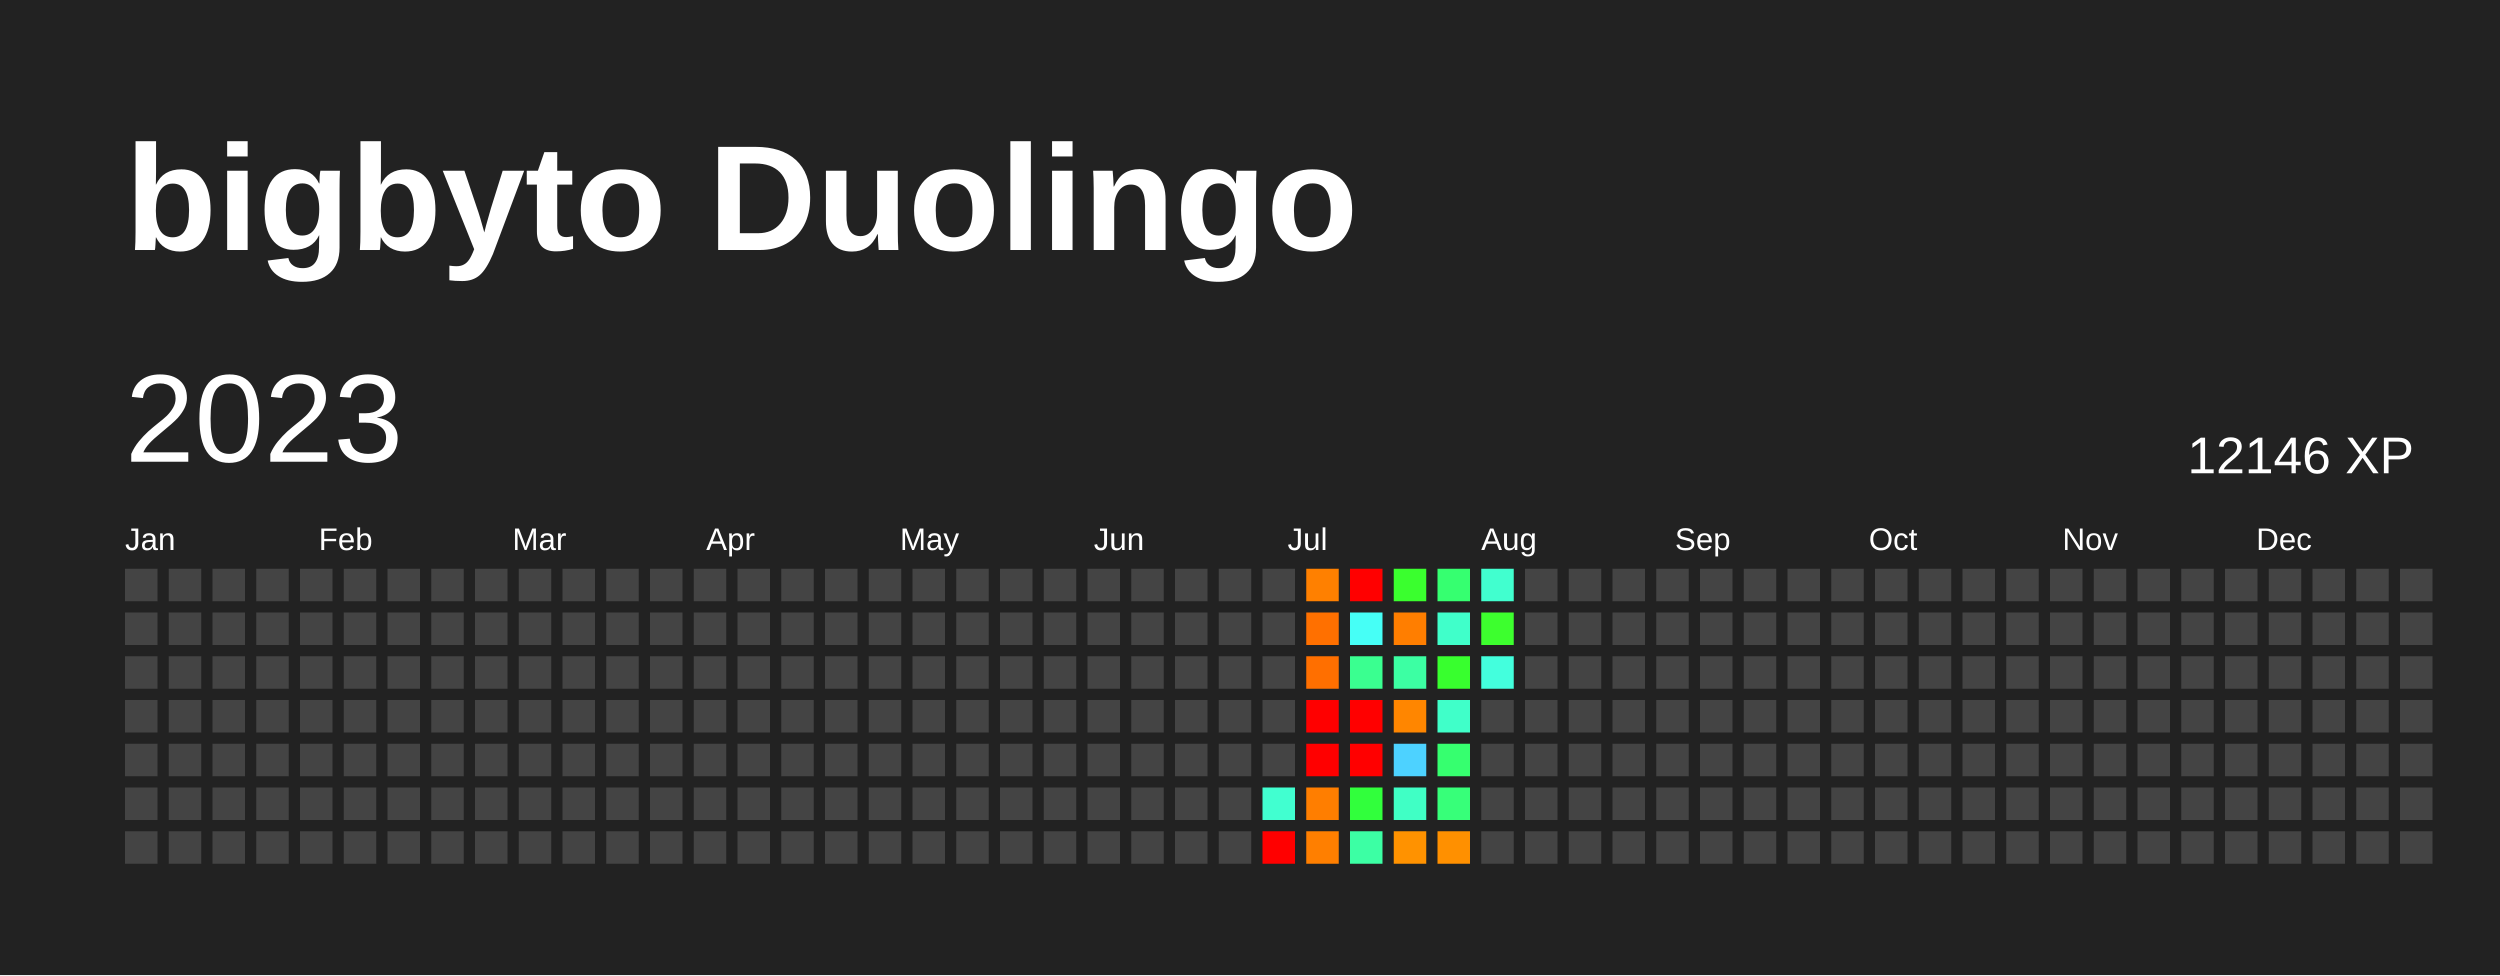
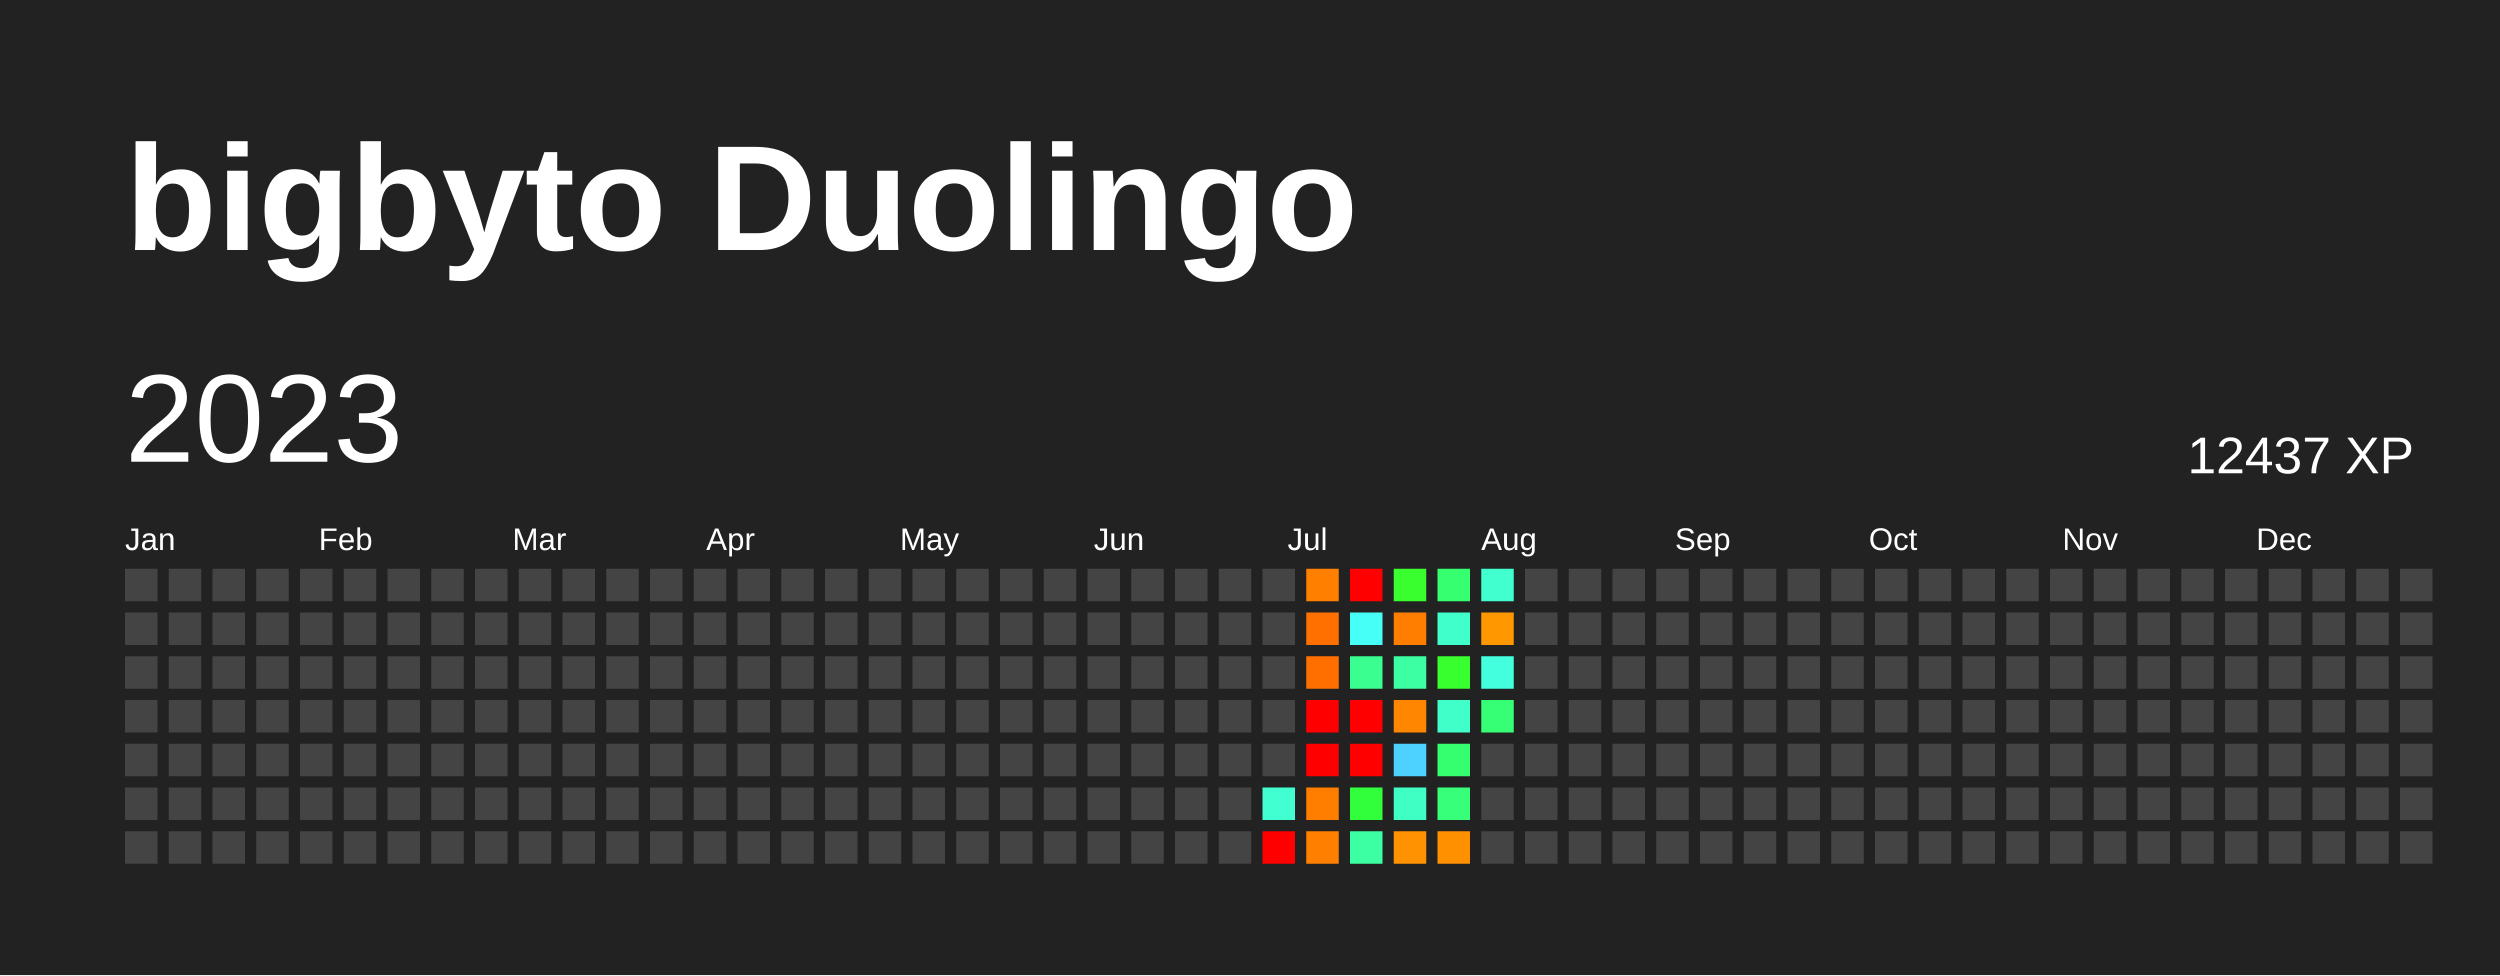
<svg xmlns="http://www.w3.org/2000/svg" baseProfile="full" height="78mm" version="1.1" viewBox="0,0,200,78" width="200mm">
  <defs />
  <rect fill="#222222" height="78" width="200" x="0" y="0" />
  <text fill="#FFFFFF" style="font-size:12px; font-family:Arial; font-weight:bold;" x="10" y="20">bigbyto Duolingo</text>
  <text dominant-baseline="hanging" fill="#FFFFFF" style="font-size:10.0px; font-family:Arial;" x="10" y="30">2023</text>
-   <text dominant-baseline="hanging" fill="#FFFFFF" style="font-size:4.125px; font-family:Arial;" x="175" y="35">12146 XP</text>
+   <text dominant-baseline="hanging" fill="#FFFFFF" style="font-size:4.125px; font-family:Arial;" x="175" y="35">12437 XP</text>
  <text fill="#FFFFFF" style="font-size:2.5px; font-family:Arial" x="10.0" y="44">Jan</text>
  <text fill="#FFFFFF" style="font-size:2.5px; font-family:Arial" x="25.5" y="44">Feb</text>
  <text fill="#FFFFFF" style="font-size:2.5px; font-family:Arial" x="41.0" y="44">Mar</text>
  <text fill="#FFFFFF" style="font-size:2.5px; font-family:Arial" x="56.5" y="44">Apr</text>
  <text fill="#FFFFFF" style="font-size:2.5px; font-family:Arial" x="72.0" y="44">May</text>
  <text fill="#FFFFFF" style="font-size:2.5px; font-family:Arial" x="87.5" y="44">Jun</text>
  <text fill="#FFFFFF" style="font-size:2.5px; font-family:Arial" x="103.0" y="44">Jul</text>
  <text fill="#FFFFFF" style="font-size:2.5px; font-family:Arial" x="118.5" y="44">Aug</text>
  <text fill="#FFFFFF" style="font-size:2.5px; font-family:Arial" x="134.0" y="44">Sep</text>
  <text fill="#FFFFFF" style="font-size:2.5px; font-family:Arial" x="149.5" y="44">Oct</text>
  <text fill="#FFFFFF" style="font-size:2.5px; font-family:Arial" x="165.0" y="44">Nov</text>
  <text fill="#FFFFFF" style="font-size:2.5px; font-family:Arial" x="180.5" y="44">Dec</text>
  <rect fill="#444444" height="2.6" width="2.6" x="10.0" y="45.5" />
  <rect fill="#444444" height="2.6" width="2.6" x="10.0" y="49.0" />
  <rect fill="#444444" height="2.6" width="2.6" x="10.0" y="52.5" />
  <rect fill="#444444" height="2.6" width="2.6" x="10.0" y="56.0" />
  <rect fill="#444444" height="2.6" width="2.6" x="10.0" y="59.5" />
  <rect fill="#444444" height="2.6" width="2.6" x="10.0" y="63.0" />
  <rect fill="#444444" height="2.6" width="2.6" x="10.0" y="66.5" />
  <rect fill="#444444" height="2.6" width="2.6" x="13.5" y="45.5" />
  <rect fill="#444444" height="2.6" width="2.6" x="13.5" y="49.0" />
  <rect fill="#444444" height="2.6" width="2.6" x="13.5" y="52.5" />
  <rect fill="#444444" height="2.6" width="2.6" x="13.5" y="56.0" />
  <rect fill="#444444" height="2.6" width="2.6" x="13.5" y="59.5" />
  <rect fill="#444444" height="2.6" width="2.6" x="13.5" y="63.0" />
  <rect fill="#444444" height="2.6" width="2.6" x="13.5" y="66.5" />
  <rect fill="#444444" height="2.6" width="2.6" x="17.0" y="45.5" />
  <rect fill="#444444" height="2.6" width="2.6" x="17.0" y="49.0" />
  <rect fill="#444444" height="2.6" width="2.6" x="17.0" y="52.5" />
  <rect fill="#444444" height="2.6" width="2.6" x="17.0" y="56.0" />
  <rect fill="#444444" height="2.6" width="2.6" x="17.0" y="59.5" />
  <rect fill="#444444" height="2.6" width="2.6" x="17.0" y="63.0" />
  <rect fill="#444444" height="2.6" width="2.6" x="17.0" y="66.5" />
  <rect fill="#444444" height="2.6" width="2.6" x="20.5" y="45.5" />
  <rect fill="#444444" height="2.6" width="2.6" x="20.5" y="49.0" />
  <rect fill="#444444" height="2.6" width="2.6" x="20.5" y="52.5" />
  <rect fill="#444444" height="2.6" width="2.6" x="20.5" y="56.0" />
  <rect fill="#444444" height="2.6" width="2.6" x="20.5" y="59.5" />
  <rect fill="#444444" height="2.6" width="2.6" x="20.5" y="63.0" />
  <rect fill="#444444" height="2.6" width="2.6" x="20.5" y="66.5" />
  <rect fill="#444444" height="2.6" width="2.6" x="24.0" y="45.5" />
  <rect fill="#444444" height="2.6" width="2.6" x="24.0" y="49.0" />
  <rect fill="#444444" height="2.6" width="2.6" x="24.0" y="52.5" />
  <rect fill="#444444" height="2.6" width="2.6" x="24.0" y="56.0" />
  <rect fill="#444444" height="2.6" width="2.6" x="24.0" y="59.5" />
  <rect fill="#444444" height="2.6" width="2.6" x="24.0" y="63.0" />
  <rect fill="#444444" height="2.6" width="2.6" x="24.0" y="66.5" />
  <rect fill="#444444" height="2.6" width="2.6" x="27.5" y="45.5" />
  <rect fill="#444444" height="2.6" width="2.6" x="27.5" y="49.0" />
  <rect fill="#444444" height="2.6" width="2.6" x="27.5" y="52.5" />
  <rect fill="#444444" height="2.6" width="2.6" x="27.5" y="56.0" />
  <rect fill="#444444" height="2.6" width="2.6" x="27.5" y="59.5" />
  <rect fill="#444444" height="2.6" width="2.6" x="27.5" y="63.0" />
  <rect fill="#444444" height="2.6" width="2.6" x="27.5" y="66.5" />
  <rect fill="#444444" height="2.6" width="2.6" x="31.0" y="45.5" />
  <rect fill="#444444" height="2.6" width="2.6" x="31.0" y="49.0" />
  <rect fill="#444444" height="2.6" width="2.6" x="31.0" y="52.5" />
  <rect fill="#444444" height="2.6" width="2.6" x="31.0" y="56.0" />
  <rect fill="#444444" height="2.6" width="2.6" x="31.0" y="59.5" />
  <rect fill="#444444" height="2.6" width="2.6" x="31.0" y="63.0" />
  <rect fill="#444444" height="2.6" width="2.6" x="31.0" y="66.5" />
  <rect fill="#444444" height="2.6" width="2.6" x="34.5" y="45.5" />
  <rect fill="#444444" height="2.6" width="2.6" x="34.5" y="49.0" />
  <rect fill="#444444" height="2.6" width="2.6" x="34.5" y="52.5" />
  <rect fill="#444444" height="2.6" width="2.6" x="34.5" y="56.0" />
  <rect fill="#444444" height="2.6" width="2.6" x="34.5" y="59.5" />
  <rect fill="#444444" height="2.6" width="2.6" x="34.5" y="63.0" />
  <rect fill="#444444" height="2.6" width="2.6" x="34.5" y="66.5" />
  <rect fill="#444444" height="2.6" width="2.6" x="38.0" y="45.5" />
  <rect fill="#444444" height="2.6" width="2.6" x="38.0" y="49.0" />
  <rect fill="#444444" height="2.6" width="2.6" x="38.0" y="52.5" />
  <rect fill="#444444" height="2.6" width="2.6" x="38.0" y="56.0" />
  <rect fill="#444444" height="2.6" width="2.6" x="38.0" y="59.5" />
  <rect fill="#444444" height="2.6" width="2.6" x="38.0" y="63.0" />
  <rect fill="#444444" height="2.6" width="2.6" x="38.0" y="66.5" />
  <rect fill="#444444" height="2.6" width="2.6" x="41.5" y="45.5" />
  <rect fill="#444444" height="2.6" width="2.6" x="41.5" y="49.0" />
  <rect fill="#444444" height="2.6" width="2.6" x="41.5" y="52.5" />
  <rect fill="#444444" height="2.6" width="2.6" x="41.5" y="56.0" />
  <rect fill="#444444" height="2.6" width="2.6" x="41.5" y="59.5" />
  <rect fill="#444444" height="2.6" width="2.6" x="41.5" y="63.0" />
  <rect fill="#444444" height="2.6" width="2.6" x="41.5" y="66.5" />
  <rect fill="#444444" height="2.6" width="2.6" x="45.0" y="45.5" />
  <rect fill="#444444" height="2.6" width="2.6" x="45.0" y="49.0" />
  <rect fill="#444444" height="2.6" width="2.6" x="45.0" y="52.5" />
  <rect fill="#444444" height="2.6" width="2.6" x="45.0" y="56.0" />
  <rect fill="#444444" height="2.6" width="2.6" x="45.0" y="59.5" />
  <rect fill="#444444" height="2.6" width="2.6" x="45.0" y="63.0" />
  <rect fill="#444444" height="2.6" width="2.6" x="45.0" y="66.5" />
  <rect fill="#444444" height="2.6" width="2.6" x="48.5" y="45.5" />
  <rect fill="#444444" height="2.6" width="2.6" x="48.5" y="49.0" />
  <rect fill="#444444" height="2.6" width="2.6" x="48.5" y="52.5" />
  <rect fill="#444444" height="2.6" width="2.6" x="48.5" y="56.0" />
  <rect fill="#444444" height="2.6" width="2.6" x="48.5" y="59.5" />
  <rect fill="#444444" height="2.6" width="2.6" x="48.5" y="63.0" />
  <rect fill="#444444" height="2.6" width="2.6" x="48.5" y="66.5" />
  <rect fill="#444444" height="2.6" width="2.6" x="52.0" y="45.5" />
  <rect fill="#444444" height="2.6" width="2.6" x="52.0" y="49.0" />
  <rect fill="#444444" height="2.6" width="2.6" x="52.0" y="52.5" />
  <rect fill="#444444" height="2.6" width="2.6" x="52.0" y="56.0" />
  <rect fill="#444444" height="2.6" width="2.6" x="52.0" y="59.5" />
  <rect fill="#444444" height="2.6" width="2.6" x="52.0" y="63.0" />
  <rect fill="#444444" height="2.6" width="2.6" x="52.0" y="66.5" />
  <rect fill="#444444" height="2.6" width="2.6" x="55.5" y="45.5" />
  <rect fill="#444444" height="2.6" width="2.6" x="55.5" y="49.0" />
  <rect fill="#444444" height="2.6" width="2.6" x="55.5" y="52.5" />
  <rect fill="#444444" height="2.6" width="2.6" x="55.5" y="56.0" />
  <rect fill="#444444" height="2.6" width="2.6" x="55.5" y="59.5" />
  <rect fill="#444444" height="2.6" width="2.6" x="55.5" y="63.0" />
  <rect fill="#444444" height="2.6" width="2.6" x="55.5" y="66.5" />
  <rect fill="#444444" height="2.6" width="2.6" x="59.0" y="45.5" />
  <rect fill="#444444" height="2.6" width="2.6" x="59.0" y="49.0" />
  <rect fill="#444444" height="2.6" width="2.6" x="59.0" y="52.5" />
  <rect fill="#444444" height="2.6" width="2.6" x="59.0" y="56.0" />
  <rect fill="#444444" height="2.6" width="2.6" x="59.0" y="59.5" />
  <rect fill="#444444" height="2.6" width="2.6" x="59.0" y="63.0" />
  <rect fill="#444444" height="2.6" width="2.6" x="59.0" y="66.5" />
  <rect fill="#444444" height="2.6" width="2.6" x="62.5" y="45.5" />
  <rect fill="#444444" height="2.6" width="2.6" x="62.5" y="49.0" />
  <rect fill="#444444" height="2.6" width="2.6" x="62.5" y="52.5" />
  <rect fill="#444444" height="2.6" width="2.6" x="62.5" y="56.0" />
  <rect fill="#444444" height="2.6" width="2.6" x="62.5" y="59.5" />
  <rect fill="#444444" height="2.6" width="2.6" x="62.5" y="63.0" />
  <rect fill="#444444" height="2.6" width="2.6" x="62.5" y="66.5" />
  <rect fill="#444444" height="2.6" width="2.6" x="66.0" y="45.5" />
  <rect fill="#444444" height="2.6" width="2.6" x="66.0" y="49.0" />
  <rect fill="#444444" height="2.6" width="2.6" x="66.0" y="52.5" />
  <rect fill="#444444" height="2.6" width="2.6" x="66.0" y="56.0" />
  <rect fill="#444444" height="2.6" width="2.6" x="66.0" y="59.5" />
  <rect fill="#444444" height="2.6" width="2.6" x="66.0" y="63.0" />
  <rect fill="#444444" height="2.6" width="2.6" x="66.0" y="66.5" />
  <rect fill="#444444" height="2.6" width="2.6" x="69.5" y="45.5" />
  <rect fill="#444444" height="2.6" width="2.6" x="69.5" y="49.0" />
  <rect fill="#444444" height="2.6" width="2.6" x="69.5" y="52.5" />
  <rect fill="#444444" height="2.6" width="2.6" x="69.5" y="56.0" />
  <rect fill="#444444" height="2.6" width="2.6" x="69.5" y="59.5" />
  <rect fill="#444444" height="2.6" width="2.6" x="69.5" y="63.0" />
  <rect fill="#444444" height="2.6" width="2.6" x="69.5" y="66.5" />
  <rect fill="#444444" height="2.6" width="2.6" x="73.0" y="45.5" />
  <rect fill="#444444" height="2.6" width="2.6" x="73.0" y="49.0" />
  <rect fill="#444444" height="2.6" width="2.6" x="73.0" y="52.5" />
  <rect fill="#444444" height="2.6" width="2.6" x="73.0" y="56.0" />
  <rect fill="#444444" height="2.6" width="2.6" x="73.0" y="59.5" />
  <rect fill="#444444" height="2.6" width="2.6" x="73.0" y="63.0" />
  <rect fill="#444444" height="2.6" width="2.6" x="73.0" y="66.5" />
  <rect fill="#444444" height="2.6" width="2.6" x="76.5" y="45.5" />
  <rect fill="#444444" height="2.6" width="2.6" x="76.5" y="49.0" />
  <rect fill="#444444" height="2.6" width="2.6" x="76.5" y="52.5" />
  <rect fill="#444444" height="2.6" width="2.6" x="76.5" y="56.0" />
  <rect fill="#444444" height="2.6" width="2.6" x="76.5" y="59.5" />
  <rect fill="#444444" height="2.6" width="2.6" x="76.5" y="63.0" />
  <rect fill="#444444" height="2.6" width="2.6" x="76.5" y="66.5" />
  <rect fill="#444444" height="2.6" width="2.6" x="80.0" y="45.5" />
  <rect fill="#444444" height="2.6" width="2.6" x="80.0" y="49.0" />
  <rect fill="#444444" height="2.6" width="2.6" x="80.0" y="52.5" />
  <rect fill="#444444" height="2.6" width="2.6" x="80.0" y="56.0" />
  <rect fill="#444444" height="2.6" width="2.6" x="80.0" y="59.5" />
  <rect fill="#444444" height="2.6" width="2.6" x="80.0" y="63.0" />
  <rect fill="#444444" height="2.6" width="2.6" x="80.0" y="66.5" />
  <rect fill="#444444" height="2.6" width="2.6" x="83.5" y="45.5" />
  <rect fill="#444444" height="2.6" width="2.6" x="83.5" y="49.0" />
  <rect fill="#444444" height="2.6" width="2.6" x="83.5" y="52.5" />
  <rect fill="#444444" height="2.6" width="2.6" x="83.5" y="56.0" />
  <rect fill="#444444" height="2.6" width="2.6" x="83.5" y="59.5" />
  <rect fill="#444444" height="2.6" width="2.6" x="83.5" y="63.0" />
  <rect fill="#444444" height="2.6" width="2.6" x="83.5" y="66.5" />
  <rect fill="#444444" height="2.6" width="2.6" x="87.0" y="45.5" />
  <rect fill="#444444" height="2.6" width="2.6" x="87.0" y="49.0" />
  <rect fill="#444444" height="2.6" width="2.6" x="87.0" y="52.5" />
  <rect fill="#444444" height="2.6" width="2.6" x="87.0" y="56.0" />
  <rect fill="#444444" height="2.6" width="2.6" x="87.0" y="59.5" />
  <rect fill="#444444" height="2.6" width="2.6" x="87.0" y="63.0" />
  <rect fill="#444444" height="2.6" width="2.6" x="87.0" y="66.5" />
  <rect fill="#444444" height="2.6" width="2.6" x="90.5" y="45.5" />
  <rect fill="#444444" height="2.6" width="2.6" x="90.5" y="49.0" />
  <rect fill="#444444" height="2.6" width="2.6" x="90.5" y="52.5" />
  <rect fill="#444444" height="2.6" width="2.6" x="90.5" y="56.0" />
  <rect fill="#444444" height="2.6" width="2.6" x="90.5" y="59.5" />
  <rect fill="#444444" height="2.6" width="2.6" x="90.5" y="63.0" />
  <rect fill="#444444" height="2.6" width="2.6" x="90.5" y="66.5" />
  <rect fill="#444444" height="2.6" width="2.6" x="94.0" y="45.5" />
  <rect fill="#444444" height="2.6" width="2.6" x="94.0" y="49.0" />
  <rect fill="#444444" height="2.6" width="2.6" x="94.0" y="52.5" />
  <rect fill="#444444" height="2.6" width="2.6" x="94.0" y="56.0" />
  <rect fill="#444444" height="2.6" width="2.6" x="94.0" y="59.5" />
  <rect fill="#444444" height="2.6" width="2.6" x="94.0" y="63.0" />
  <rect fill="#444444" height="2.6" width="2.6" x="94.0" y="66.5" />
  <rect fill="#444444" height="2.6" width="2.6" x="97.5" y="45.5" />
  <rect fill="#444444" height="2.6" width="2.6" x="97.5" y="49.0" />
  <rect fill="#444444" height="2.6" width="2.6" x="97.5" y="52.5" />
  <rect fill="#444444" height="2.6" width="2.6" x="97.5" y="56.0" />
  <rect fill="#444444" height="2.6" width="2.6" x="97.5" y="59.5" />
  <rect fill="#444444" height="2.6" width="2.6" x="97.5" y="63.0" />
  <rect fill="#444444" height="2.6" width="2.6" x="97.5" y="66.5" />
  <rect fill="#444444" height="2.6" width="2.6" x="101.0" y="45.5" />
  <rect fill="#444444" height="2.6" width="2.6" x="101.0" y="49.0" />
  <rect fill="#444444" height="2.6" width="2.6" x="101.0" y="52.5" />
  <rect fill="#444444" height="2.6" width="2.6" x="101.0" y="56.0" />
  <rect fill="#444444" height="2.6" width="2.6" x="101.0" y="59.5" />
  <rect fill="#41ffd0" height="2.6" width="2.6" x="101.0" y="63.0" />
  <rect fill="red" height="2.6" width="2.6" x="101.0" y="66.5" />
  <rect fill="#ff8000" height="2.6" width="2.6" x="104.5" y="45.5" />
  <rect fill="#ff7000" height="2.6" width="2.6" x="104.5" y="49.0" />
  <rect fill="#ff6f00" height="2.6" width="2.6" x="104.5" y="52.5" />
  <rect fill="red" height="2.6" width="2.6" x="104.5" y="56.0" />
  <rect fill="red" height="2.6" width="2.6" x="104.5" y="59.5" />
  <rect fill="#ff7e00" height="2.6" width="2.6" x="104.5" y="63.0" />
  <rect fill="#ff7f00" height="2.6" width="2.6" x="104.5" y="66.5" />
  <rect fill="red" height="2.6" width="2.6" x="108.0" y="45.5" />
  <rect fill="#46fff6" height="2.6" width="2.6" x="108.0" y="49.0" />
  <rect fill="#3aff90" height="2.6" width="2.6" x="108.0" y="52.5" />
  <rect fill="red" height="2.6" width="2.6" x="108.0" y="56.0" />
  <rect fill="red" height="2.6" width="2.6" x="108.0" y="59.5" />
  <rect fill="#31ff3c" height="2.6" width="2.6" x="108.0" y="63.0" />
  <rect fill="#3cffa4" height="2.6" width="2.6" x="108.0" y="66.5" />
  <rect fill="#3aff2e" height="2.6" width="2.6" x="111.5" y="45.5" />
  <rect fill="#ff7e00" height="2.6" width="2.6" x="111.5" y="49.0" />
  <rect fill="#3cffa3" height="2.6" width="2.6" x="111.5" y="52.5" />
  <rect fill="#ff8600" height="2.6" width="2.6" x="111.5" y="56.0" />
  <rect fill="#4dd2ff" height="2.6" width="2.6" x="111.5" y="59.5" />
  <rect fill="#40ffc5" height="2.6" width="2.6" x="111.5" y="63.0" />
  <rect fill="#ff9200" height="2.6" width="2.6" x="111.5" y="66.5" />
  <rect fill="#36ff70" height="2.6" width="2.6" x="115.0" y="45.5" />
  <rect fill="#40ffca" height="2.6" width="2.6" x="115.0" y="49.0" />
  <rect fill="#38ff2e" height="2.6" width="2.6" x="115.0" y="52.5" />
  <rect fill="#40ffc9" height="2.6" width="2.6" x="115.0" y="56.0" />
  <rect fill="#36ff6f" height="2.6" width="2.6" x="115.0" y="59.5" />
  <rect fill="#37ff79" height="2.6" width="2.6" x="115.0" y="63.0" />
  <rect fill="#ff9000" height="2.6" width="2.6" x="115.0" y="66.5" />
  <rect fill="#41ffcf" height="2.6" width="2.6" x="118.5" y="45.5" />
-   <rect fill="#3dff2e" height="2.6" width="2.6" x="118.5" y="49.0" />
+   <rect fill="#ff9700" height="2.6" width="2.6" x="118.5" y="49.0" />
  <rect fill="#43ffdd" height="2.6" width="2.6" x="118.5" y="52.5" />
-   <rect fill="#444444" height="2.6" width="2.6" x="118.5" y="56.0" />
+   <rect fill="#37ff75" height="2.6" width="2.6" x="118.5" y="56.0" />
  <rect fill="#444444" height="2.6" width="2.6" x="118.5" y="59.5" />
  <rect fill="#444444" height="2.6" width="2.6" x="118.5" y="63.0" />
  <rect fill="#444444" height="2.6" width="2.6" x="118.5" y="66.5" />
  <rect fill="#444444" height="2.6" width="2.6" x="122.0" y="45.5" />
  <rect fill="#444444" height="2.6" width="2.6" x="122.0" y="49.0" />
  <rect fill="#444444" height="2.6" width="2.6" x="122.0" y="52.5" />
  <rect fill="#444444" height="2.6" width="2.6" x="122.0" y="56.0" />
  <rect fill="#444444" height="2.6" width="2.6" x="122.0" y="59.5" />
  <rect fill="#444444" height="2.6" width="2.6" x="122.0" y="63.0" />
  <rect fill="#444444" height="2.6" width="2.6" x="122.0" y="66.5" />
  <rect fill="#444444" height="2.6" width="2.6" x="125.5" y="45.5" />
  <rect fill="#444444" height="2.6" width="2.6" x="125.5" y="49.0" />
  <rect fill="#444444" height="2.6" width="2.6" x="125.5" y="52.5" />
  <rect fill="#444444" height="2.6" width="2.6" x="125.5" y="56.0" />
  <rect fill="#444444" height="2.6" width="2.6" x="125.5" y="59.5" />
  <rect fill="#444444" height="2.6" width="2.6" x="125.5" y="63.0" />
  <rect fill="#444444" height="2.6" width="2.6" x="125.5" y="66.5" />
  <rect fill="#444444" height="2.6" width="2.6" x="129.0" y="45.5" />
  <rect fill="#444444" height="2.6" width="2.6" x="129.0" y="49.0" />
  <rect fill="#444444" height="2.6" width="2.6" x="129.0" y="52.5" />
  <rect fill="#444444" height="2.6" width="2.6" x="129.0" y="56.0" />
  <rect fill="#444444" height="2.6" width="2.6" x="129.0" y="59.5" />
  <rect fill="#444444" height="2.6" width="2.6" x="129.0" y="63.0" />
  <rect fill="#444444" height="2.6" width="2.6" x="129.0" y="66.5" />
  <rect fill="#444444" height="2.6" width="2.6" x="132.5" y="45.5" />
  <rect fill="#444444" height="2.6" width="2.6" x="132.5" y="49.0" />
  <rect fill="#444444" height="2.6" width="2.6" x="132.5" y="52.5" />
  <rect fill="#444444" height="2.6" width="2.6" x="132.5" y="56.0" />
  <rect fill="#444444" height="2.6" width="2.6" x="132.5" y="59.5" />
  <rect fill="#444444" height="2.6" width="2.6" x="132.5" y="63.0" />
  <rect fill="#444444" height="2.6" width="2.6" x="132.5" y="66.5" />
  <rect fill="#444444" height="2.6" width="2.6" x="136.0" y="45.5" />
  <rect fill="#444444" height="2.6" width="2.6" x="136.0" y="49.0" />
  <rect fill="#444444" height="2.6" width="2.6" x="136.0" y="52.5" />
  <rect fill="#444444" height="2.6" width="2.6" x="136.0" y="56.0" />
  <rect fill="#444444" height="2.6" width="2.6" x="136.0" y="59.5" />
  <rect fill="#444444" height="2.6" width="2.6" x="136.0" y="63.0" />
  <rect fill="#444444" height="2.6" width="2.6" x="136.0" y="66.5" />
  <rect fill="#444444" height="2.6" width="2.6" x="139.5" y="45.5" />
  <rect fill="#444444" height="2.6" width="2.6" x="139.5" y="49.0" />
  <rect fill="#444444" height="2.6" width="2.6" x="139.5" y="52.5" />
  <rect fill="#444444" height="2.6" width="2.6" x="139.5" y="56.0" />
  <rect fill="#444444" height="2.6" width="2.6" x="139.5" y="59.5" />
  <rect fill="#444444" height="2.6" width="2.6" x="139.5" y="63.0" />
  <rect fill="#444444" height="2.6" width="2.6" x="139.5" y="66.5" />
  <rect fill="#444444" height="2.6" width="2.6" x="143.0" y="45.5" />
  <rect fill="#444444" height="2.6" width="2.6" x="143.0" y="49.0" />
  <rect fill="#444444" height="2.6" width="2.6" x="143.0" y="52.5" />
  <rect fill="#444444" height="2.6" width="2.6" x="143.0" y="56.0" />
  <rect fill="#444444" height="2.6" width="2.6" x="143.0" y="59.5" />
  <rect fill="#444444" height="2.6" width="2.6" x="143.0" y="63.0" />
  <rect fill="#444444" height="2.6" width="2.6" x="143.0" y="66.5" />
  <rect fill="#444444" height="2.6" width="2.6" x="146.5" y="45.5" />
  <rect fill="#444444" height="2.6" width="2.6" x="146.5" y="49.0" />
  <rect fill="#444444" height="2.6" width="2.6" x="146.5" y="52.5" />
  <rect fill="#444444" height="2.6" width="2.6" x="146.5" y="56.0" />
  <rect fill="#444444" height="2.6" width="2.6" x="146.5" y="59.5" />
  <rect fill="#444444" height="2.6" width="2.6" x="146.5" y="63.0" />
  <rect fill="#444444" height="2.6" width="2.6" x="146.5" y="66.5" />
  <rect fill="#444444" height="2.6" width="2.6" x="150.0" y="45.5" />
  <rect fill="#444444" height="2.6" width="2.6" x="150.0" y="49.0" />
  <rect fill="#444444" height="2.6" width="2.6" x="150.0" y="52.5" />
  <rect fill="#444444" height="2.6" width="2.6" x="150.0" y="56.0" />
  <rect fill="#444444" height="2.6" width="2.6" x="150.0" y="59.5" />
  <rect fill="#444444" height="2.6" width="2.6" x="150.0" y="63.0" />
  <rect fill="#444444" height="2.6" width="2.6" x="150.0" y="66.5" />
  <rect fill="#444444" height="2.6" width="2.6" x="153.5" y="45.5" />
  <rect fill="#444444" height="2.6" width="2.6" x="153.5" y="49.0" />
  <rect fill="#444444" height="2.6" width="2.6" x="153.5" y="52.5" />
  <rect fill="#444444" height="2.6" width="2.6" x="153.5" y="56.0" />
  <rect fill="#444444" height="2.6" width="2.6" x="153.5" y="59.5" />
  <rect fill="#444444" height="2.6" width="2.6" x="153.5" y="63.0" />
  <rect fill="#444444" height="2.6" width="2.6" x="153.5" y="66.5" />
  <rect fill="#444444" height="2.6" width="2.6" x="157.0" y="45.5" />
  <rect fill="#444444" height="2.6" width="2.6" x="157.0" y="49.0" />
  <rect fill="#444444" height="2.6" width="2.6" x="157.0" y="52.5" />
  <rect fill="#444444" height="2.6" width="2.6" x="157.0" y="56.0" />
  <rect fill="#444444" height="2.6" width="2.6" x="157.0" y="59.5" />
  <rect fill="#444444" height="2.6" width="2.6" x="157.0" y="63.0" />
  <rect fill="#444444" height="2.6" width="2.6" x="157.0" y="66.5" />
  <rect fill="#444444" height="2.6" width="2.6" x="160.5" y="45.5" />
  <rect fill="#444444" height="2.6" width="2.6" x="160.5" y="49.0" />
  <rect fill="#444444" height="2.6" width="2.6" x="160.5" y="52.5" />
  <rect fill="#444444" height="2.6" width="2.6" x="160.5" y="56.0" />
  <rect fill="#444444" height="2.6" width="2.6" x="160.5" y="59.5" />
  <rect fill="#444444" height="2.6" width="2.6" x="160.5" y="63.0" />
  <rect fill="#444444" height="2.6" width="2.6" x="160.5" y="66.5" />
  <rect fill="#444444" height="2.6" width="2.6" x="164.0" y="45.5" />
  <rect fill="#444444" height="2.6" width="2.6" x="164.0" y="49.0" />
  <rect fill="#444444" height="2.6" width="2.6" x="164.0" y="52.5" />
  <rect fill="#444444" height="2.6" width="2.6" x="164.0" y="56.0" />
  <rect fill="#444444" height="2.6" width="2.6" x="164.0" y="59.5" />
  <rect fill="#444444" height="2.6" width="2.6" x="164.0" y="63.0" />
  <rect fill="#444444" height="2.6" width="2.6" x="164.0" y="66.5" />
  <rect fill="#444444" height="2.6" width="2.6" x="167.5" y="45.5" />
  <rect fill="#444444" height="2.6" width="2.6" x="167.5" y="49.0" />
  <rect fill="#444444" height="2.6" width="2.6" x="167.5" y="52.5" />
  <rect fill="#444444" height="2.6" width="2.6" x="167.5" y="56.0" />
  <rect fill="#444444" height="2.6" width="2.6" x="167.5" y="59.5" />
  <rect fill="#444444" height="2.6" width="2.6" x="167.5" y="63.0" />
  <rect fill="#444444" height="2.6" width="2.6" x="167.5" y="66.5" />
  <rect fill="#444444" height="2.6" width="2.6" x="171.0" y="45.5" />
  <rect fill="#444444" height="2.6" width="2.6" x="171.0" y="49.0" />
  <rect fill="#444444" height="2.6" width="2.6" x="171.0" y="52.5" />
  <rect fill="#444444" height="2.6" width="2.6" x="171.0" y="56.0" />
  <rect fill="#444444" height="2.6" width="2.6" x="171.0" y="59.5" />
  <rect fill="#444444" height="2.6" width="2.6" x="171.0" y="63.0" />
  <rect fill="#444444" height="2.6" width="2.6" x="171.0" y="66.5" />
  <rect fill="#444444" height="2.6" width="2.6" x="174.5" y="45.5" />
  <rect fill="#444444" height="2.6" width="2.6" x="174.5" y="49.0" />
  <rect fill="#444444" height="2.6" width="2.6" x="174.5" y="52.5" />
  <rect fill="#444444" height="2.6" width="2.6" x="174.5" y="56.0" />
  <rect fill="#444444" height="2.6" width="2.6" x="174.5" y="59.5" />
  <rect fill="#444444" height="2.6" width="2.6" x="174.5" y="63.0" />
  <rect fill="#444444" height="2.6" width="2.6" x="174.5" y="66.5" />
  <rect fill="#444444" height="2.6" width="2.6" x="178.0" y="45.5" />
  <rect fill="#444444" height="2.6" width="2.6" x="178.0" y="49.0" />
  <rect fill="#444444" height="2.6" width="2.6" x="178.0" y="52.5" />
  <rect fill="#444444" height="2.6" width="2.6" x="178.0" y="56.0" />
  <rect fill="#444444" height="2.6" width="2.6" x="178.0" y="59.5" />
  <rect fill="#444444" height="2.6" width="2.6" x="178.0" y="63.0" />
  <rect fill="#444444" height="2.6" width="2.6" x="178.0" y="66.5" />
  <rect fill="#444444" height="2.6" width="2.6" x="181.5" y="45.5" />
  <rect fill="#444444" height="2.6" width="2.6" x="181.5" y="49.0" />
  <rect fill="#444444" height="2.6" width="2.6" x="181.5" y="52.5" />
  <rect fill="#444444" height="2.6" width="2.6" x="181.5" y="56.0" />
  <rect fill="#444444" height="2.6" width="2.6" x="181.5" y="59.5" />
  <rect fill="#444444" height="2.6" width="2.6" x="181.5" y="63.0" />
  <rect fill="#444444" height="2.6" width="2.6" x="181.5" y="66.5" />
  <rect fill="#444444" height="2.6" width="2.6" x="185.0" y="45.5" />
  <rect fill="#444444" height="2.6" width="2.6" x="185.0" y="49.0" />
  <rect fill="#444444" height="2.6" width="2.6" x="185.0" y="52.5" />
  <rect fill="#444444" height="2.6" width="2.6" x="185.0" y="56.0" />
  <rect fill="#444444" height="2.6" width="2.6" x="185.0" y="59.5" />
  <rect fill="#444444" height="2.6" width="2.6" x="185.0" y="63.0" />
  <rect fill="#444444" height="2.6" width="2.6" x="185.0" y="66.5" />
  <rect fill="#444444" height="2.6" width="2.6" x="188.5" y="45.5" />
  <rect fill="#444444" height="2.6" width="2.6" x="188.5" y="49.0" />
  <rect fill="#444444" height="2.6" width="2.6" x="188.5" y="52.5" />
  <rect fill="#444444" height="2.6" width="2.6" x="188.5" y="56.0" />
  <rect fill="#444444" height="2.6" width="2.6" x="188.5" y="59.5" />
  <rect fill="#444444" height="2.6" width="2.6" x="188.5" y="63.0" />
  <rect fill="#444444" height="2.6" width="2.6" x="188.5" y="66.5" />
  <rect fill="#444444" height="2.6" width="2.6" x="192.0" y="45.5" />
  <rect fill="#444444" height="2.6" width="2.6" x="192.0" y="49.0" />
  <rect fill="#444444" height="2.6" width="2.6" x="192.0" y="52.5" />
  <rect fill="#444444" height="2.6" width="2.6" x="192.0" y="56.0" />
  <rect fill="#444444" height="2.6" width="2.6" x="192.0" y="59.5" />
  <rect fill="#444444" height="2.6" width="2.6" x="192.0" y="63.0" />
  <rect fill="#444444" height="2.6" width="2.6" x="192.0" y="66.5" />
</svg>
